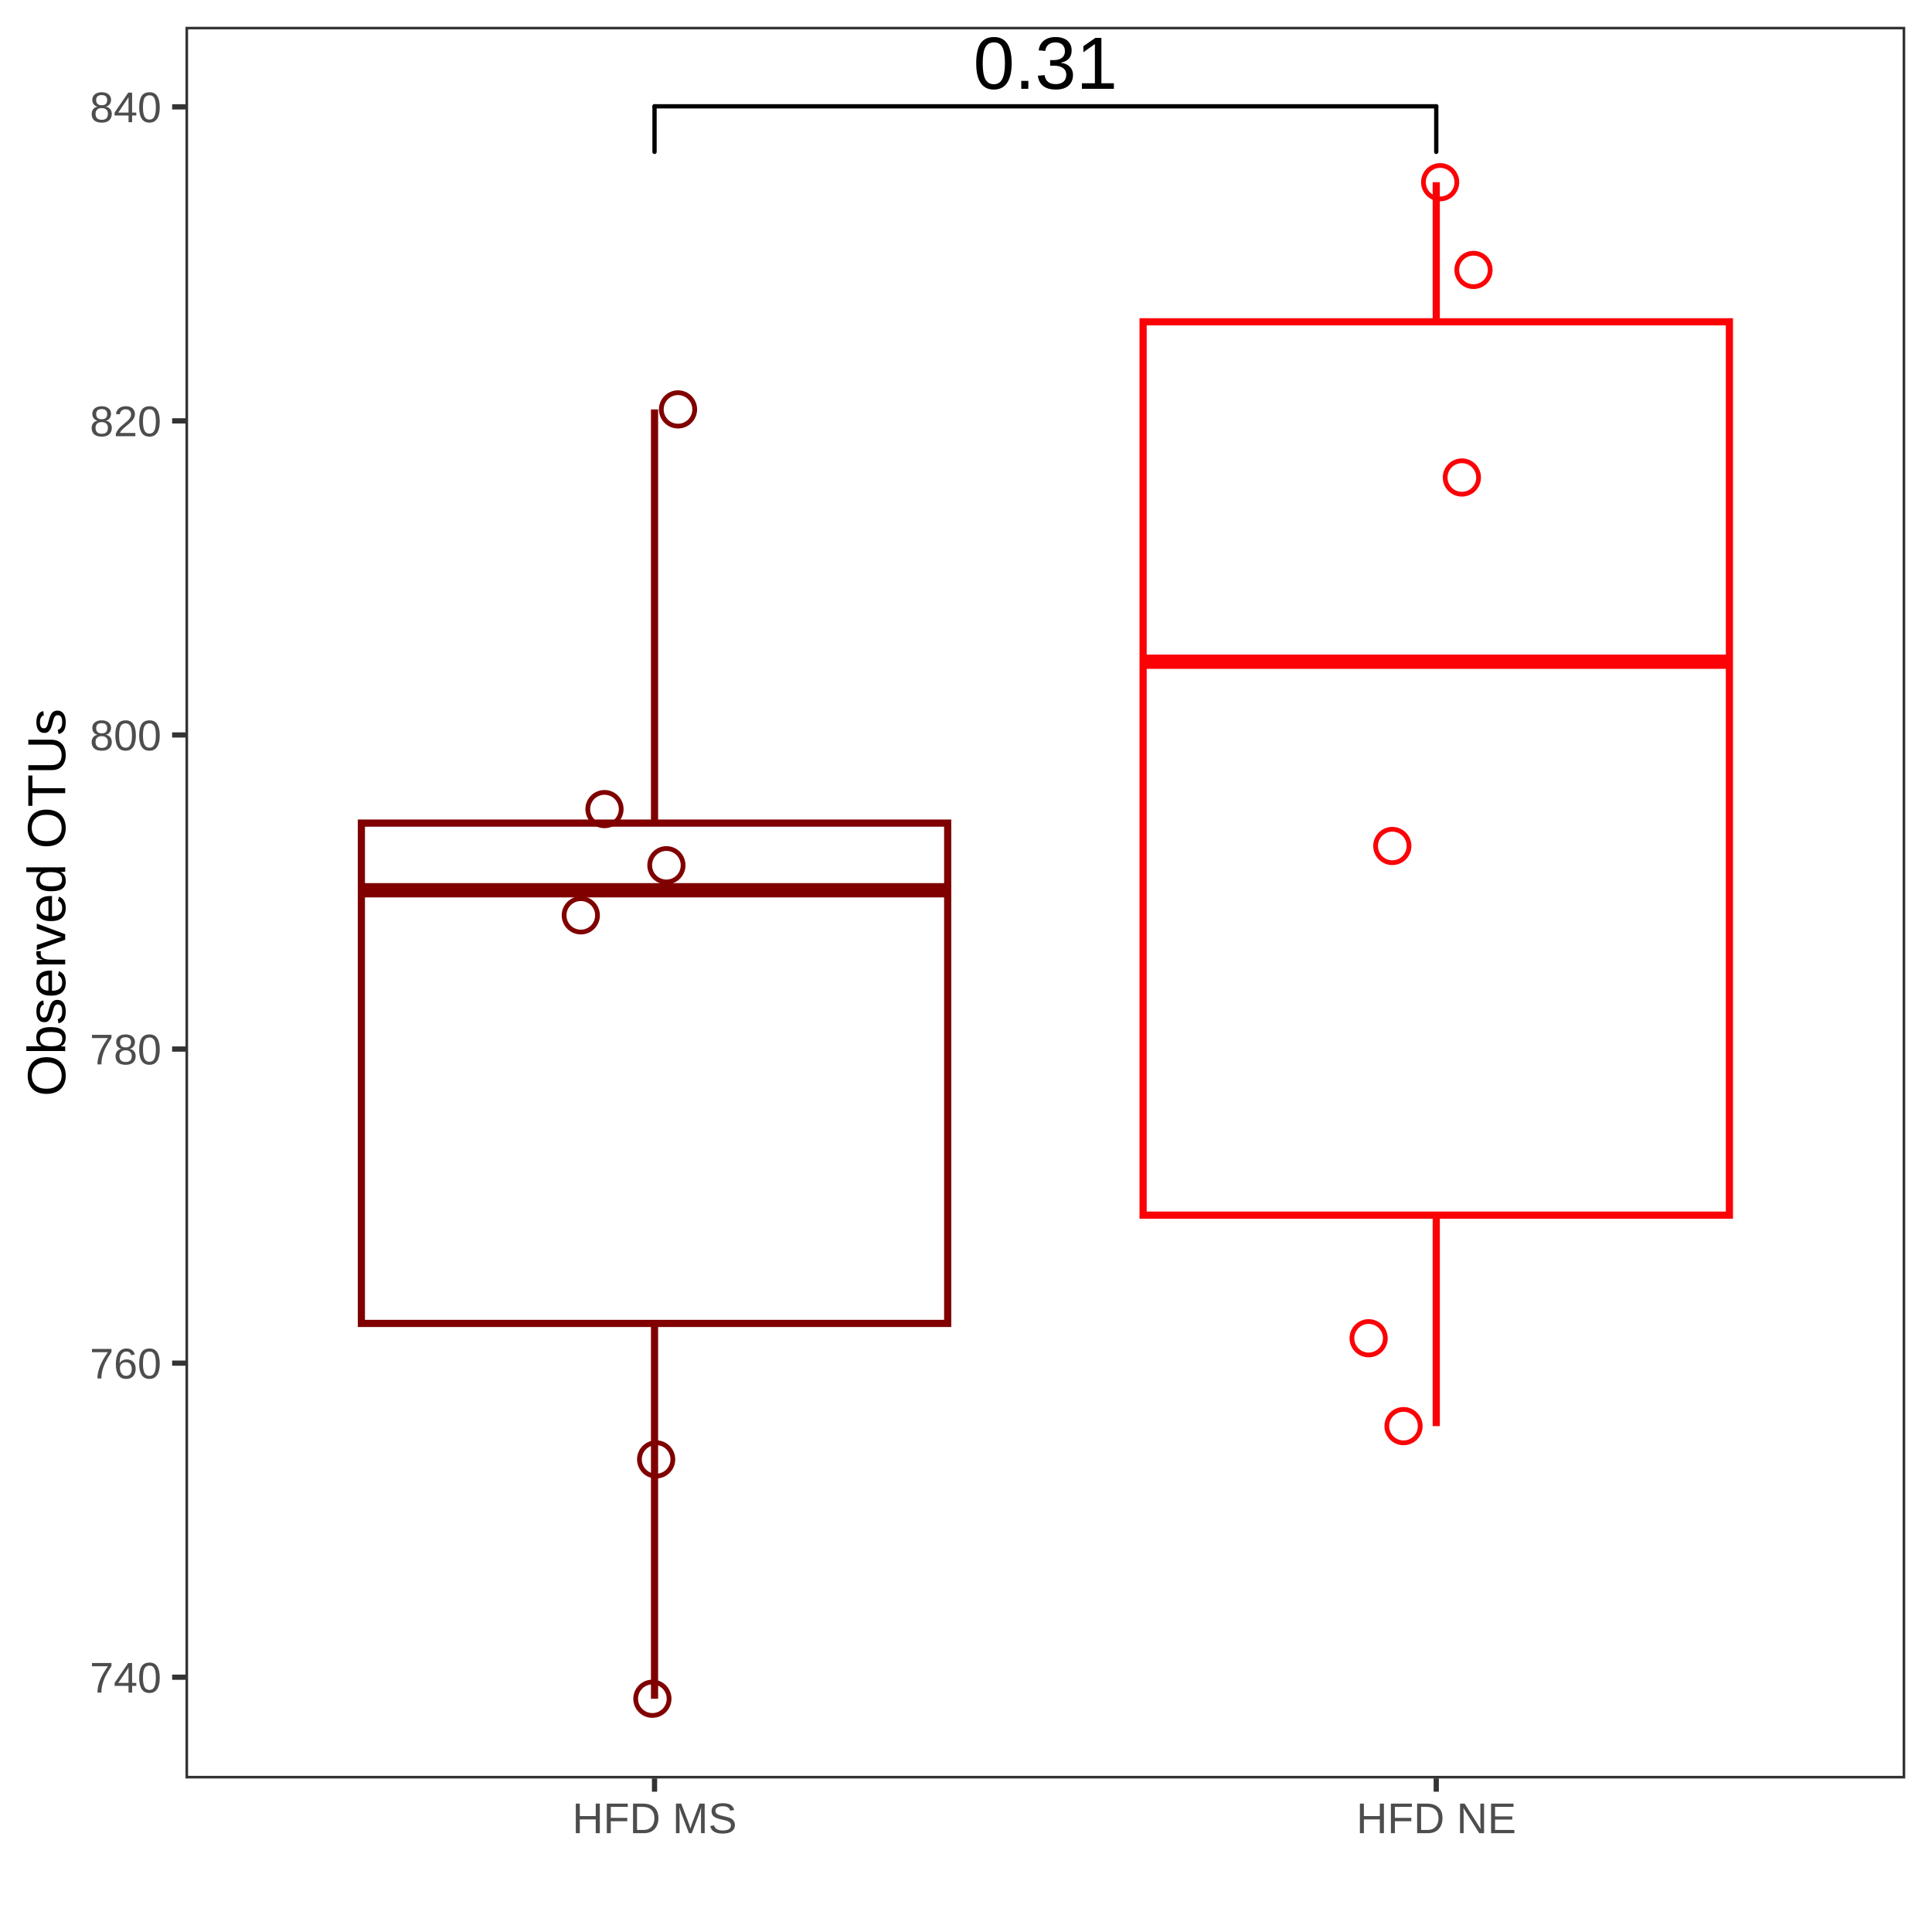
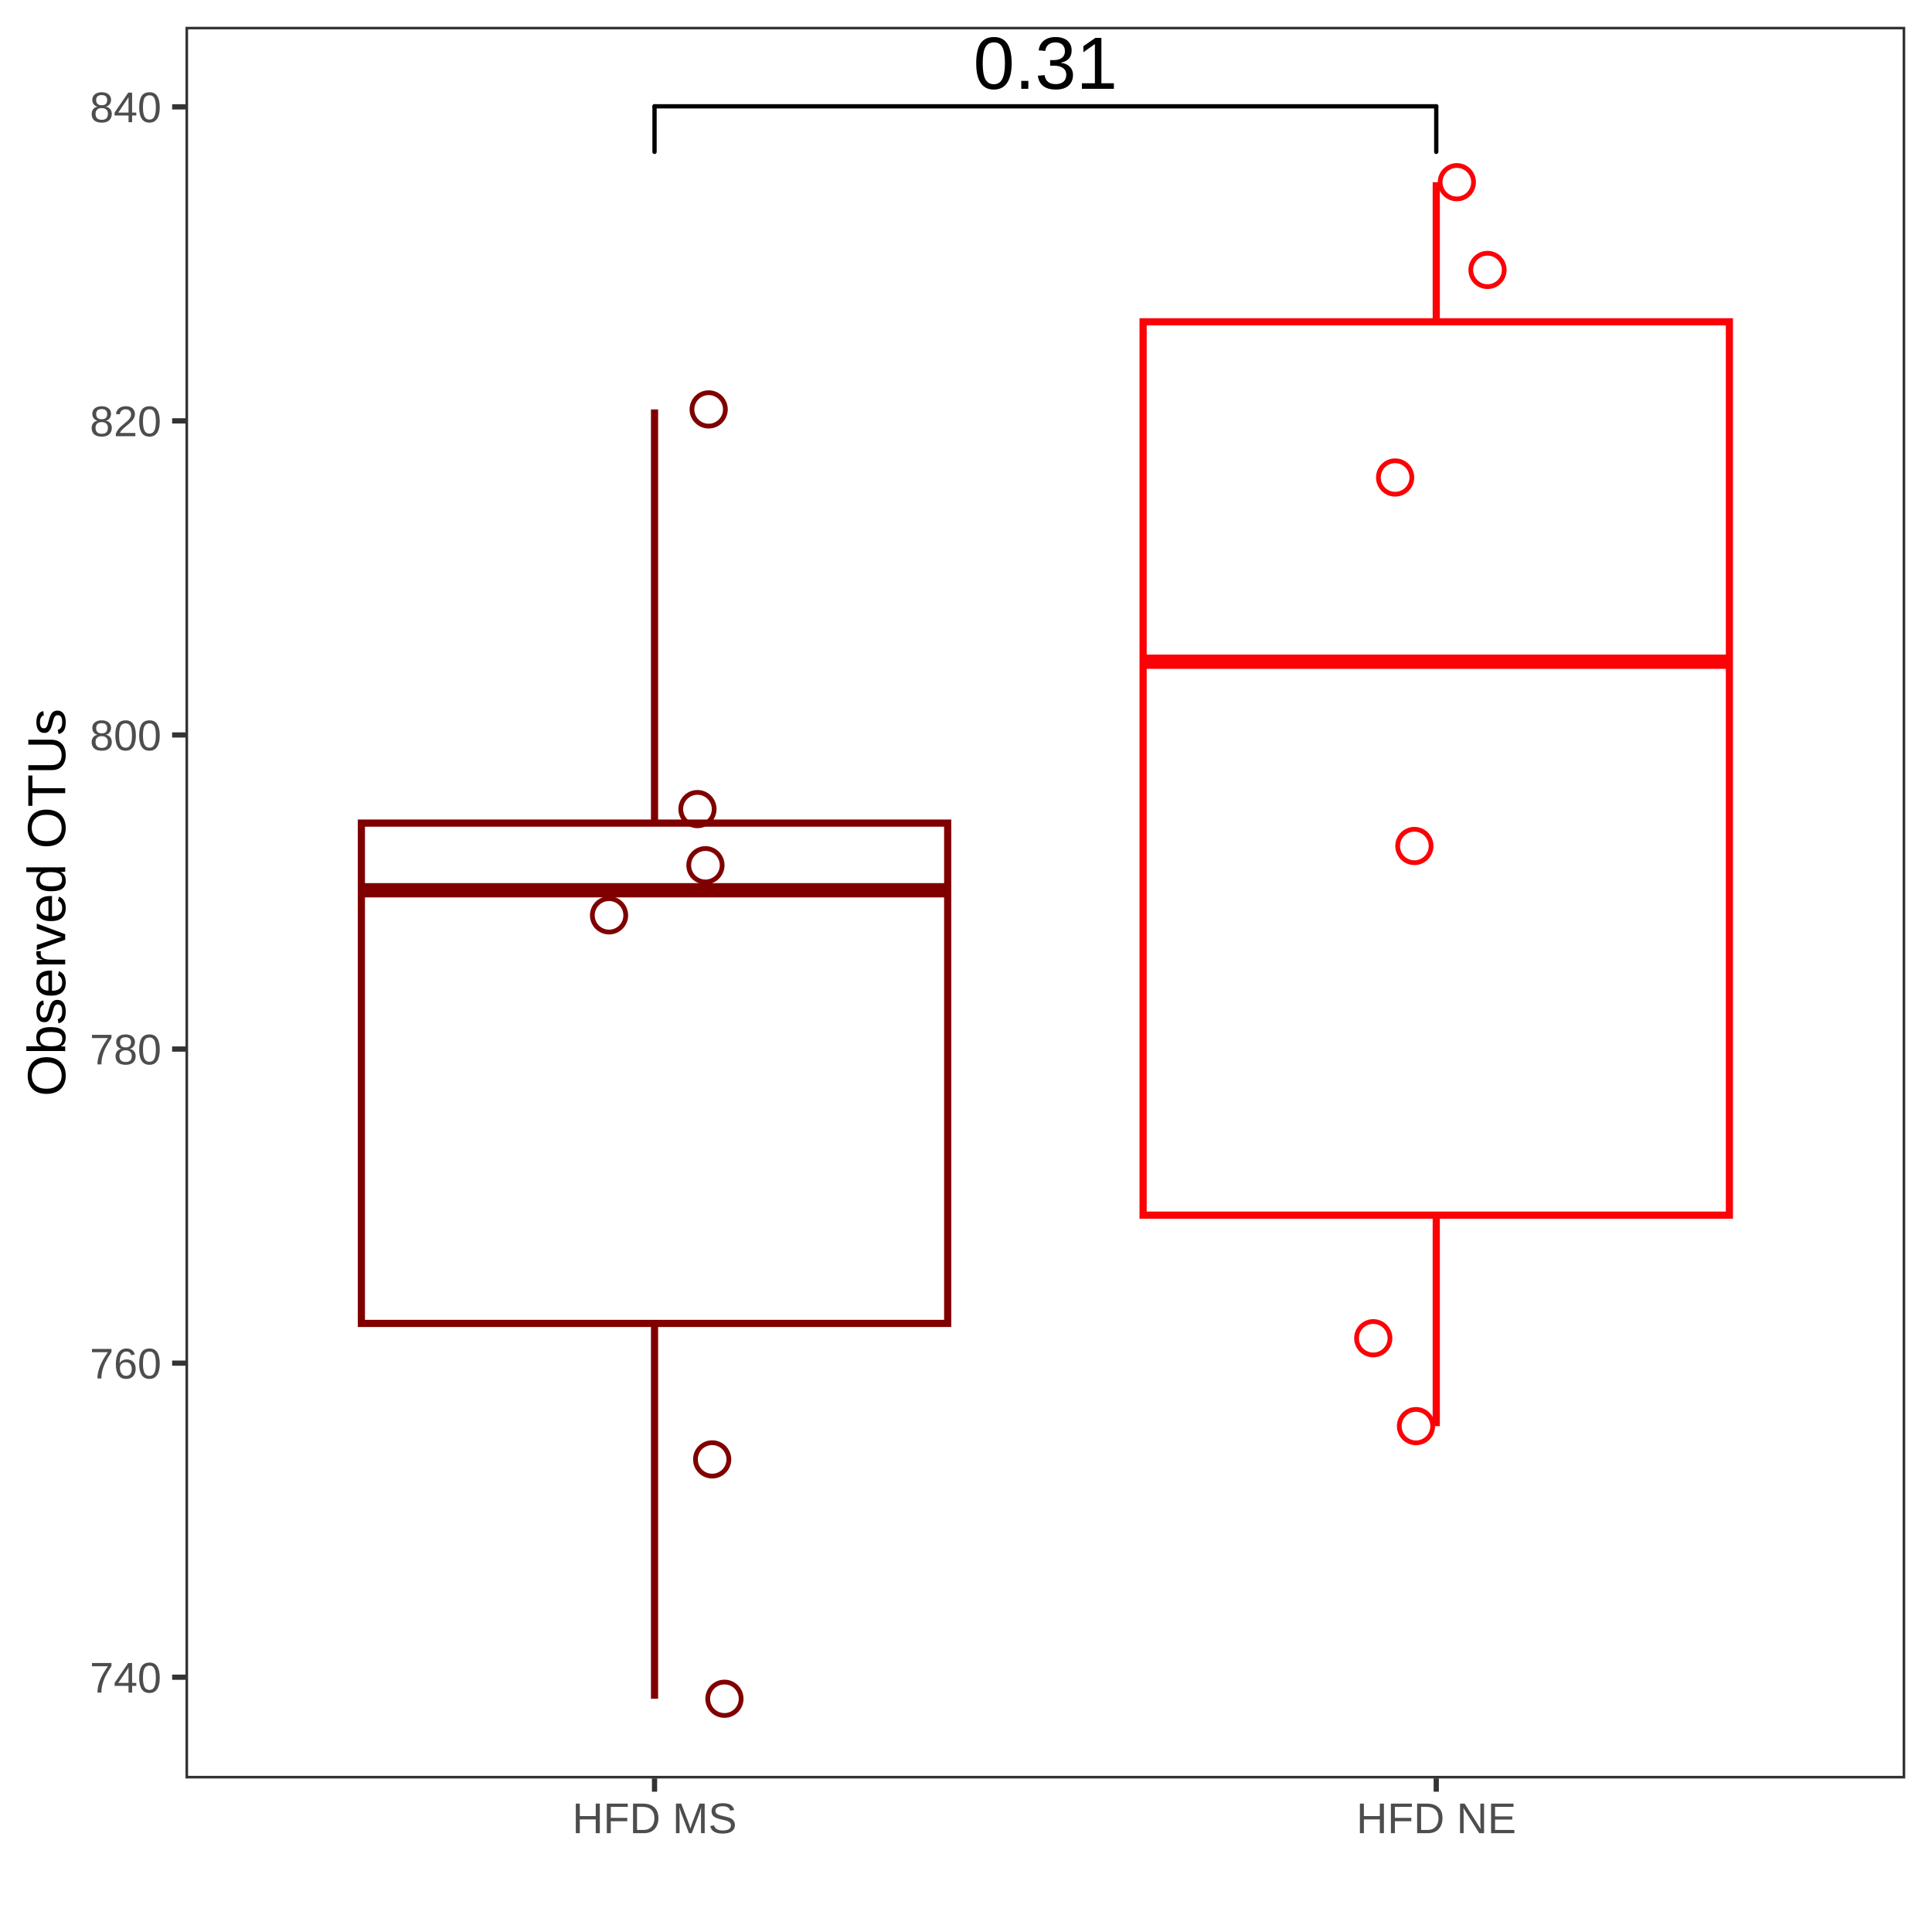
<svg xmlns="http://www.w3.org/2000/svg" class="svglite" width="288.00pt" height="288.00pt" viewBox="0 0 288.00 288.00">
  <defs>
    <style type="text/css">
    .svglite line, .svglite polyline, .svglite polygon, .svglite path, .svglite rect, .svglite circle {
      fill: none;
      stroke: #000000;
      stroke-linecap: round;
      stroke-linejoin: round;
      stroke-miterlimit: 10.00;
    }
    .svglite text {
      white-space: pre;
    }
  </style>
  </defs>
  <rect width="100%" height="100%" style="stroke: none; fill: #FFFFFF;" />
  <defs>
    <clipPath id="cpMC4wMHwyODguMDB8MC4wMHwyODguMDA=">
      <rect x="0.00" y="0.00" width="288.00" height="288.00" />
    </clipPath>
  </defs>
  <g clip-path="url(#cpMC4wMHwyODguMDB8MC4wMHwyODguMDA=)">
    <rect x="0.00" y="0.00" width="288.00" height="288.00" style="stroke-width: 0.78; stroke: #FFFFFF; fill: #FFFFFF;" />
  </g>
  <defs>
    <clipPath id="cpMjcuNjV8Mjg0LjAxfDMuOTl8MjY1LjEw">
      <rect x="27.65" y="3.99" width="256.36" height="261.12" />
    </clipPath>
  </defs>
  <g clip-path="url(#cpMjcuNjV8Mjg0LjAxfDMuOTl8MjY1LjEw)">
    <rect x="27.65" y="3.99" width="256.36" height="261.12" style="stroke-width: 0.78; stroke: none; fill: #FFFFFF;" />
    <line x1="97.57" y1="122.70" x2="97.57" y2="61.03" style="stroke-width: 1.07; stroke: #800000; stroke-linecap: butt;" />
    <line x1="97.57" y1="197.28" x2="97.57" y2="253.23" style="stroke-width: 1.07; stroke: #800000; stroke-linecap: butt;" />
    <polygon points="53.87,122.70 53.87,197.28 141.27,197.28 141.27,122.70 53.87,122.70 " style="stroke-width: 1.07; stroke: #800000; stroke-linecap: butt; stroke-linejoin: miter; fill: #FFFFFF;" />
    <line x1="53.87" y1="132.71" x2="141.27" y2="132.71" style="stroke-width: 2.13; stroke: #800000; stroke-linecap: butt; stroke-linejoin: miter;" />
    <line x1="214.10" y1="47.97" x2="214.10" y2="27.16" style="stroke-width: 1.07; stroke: #FB0207; stroke-linecap: butt;" />
    <line x1="214.10" y1="181.14" x2="214.10" y2="212.59" style="stroke-width: 1.07; stroke: #FB0207; stroke-linecap: butt;" />
    <polygon points="170.40,47.97 170.40,181.14 257.80,181.14 257.80,47.97 170.40,47.97 " style="stroke-width: 1.07; stroke: #FB0207; stroke-linecap: butt; stroke-linejoin: miter; fill: #FFFFFF;" />
    <line x1="170.40" y1="98.64" x2="257.80" y2="98.64" style="stroke-width: 2.13; stroke: #FB0207; stroke-linecap: butt; stroke-linejoin: miter;" />
-     <circle cx="99.34" cy="128.98" r="2.49" style="stroke-width: 0.71; stroke: #800000;" />
-     <circle cx="217.92" cy="71.18" r="2.49" style="stroke-width: 0.71; stroke: #FB0207;" />
-     <circle cx="101.07" cy="61.03" r="2.49" style="stroke-width: 0.71; stroke: #800000;" />
-     <circle cx="97.25" cy="253.23" r="2.49" style="stroke-width: 0.71; stroke: #800000;" />
-     <circle cx="86.58" cy="136.45" r="2.49" style="stroke-width: 0.71; stroke: #800000;" />
-     <circle cx="219.65" cy="40.24" r="2.49" style="stroke-width: 0.71; stroke: #FB0207;" />
-     <circle cx="209.22" cy="212.59" r="2.49" style="stroke-width: 0.71; stroke: #FB0207;" />
-     <circle cx="204.02" cy="199.49" r="2.49" style="stroke-width: 0.71; stroke: #FB0207;" />
-     <circle cx="214.68" cy="27.16" r="2.49" style="stroke-width: 0.71; stroke: #FB0207;" />
-     <circle cx="207.55" cy="126.11" r="2.49" style="stroke-width: 0.71; stroke: #FB0207;" />
-     <circle cx="97.81" cy="217.55" r="2.49" style="stroke-width: 0.71; stroke: #800000;" />
-     <circle cx="90.11" cy="120.61" r="2.49" style="stroke-width: 0.71; stroke: #800000;" />
+     <circle cx="105.16" cy="128.98" r="2.49" style="stroke-width: 0.71; stroke: #800000;" />
+     <circle cx="207.97" cy="71.18" r="2.49" style="stroke-width: 0.71; stroke: #FB0207;" />
+     <circle cx="105.64" cy="61.03" r="2.49" style="stroke-width: 0.71; stroke: #800000;" />
+     <circle cx="107.99" cy="253.23" r="2.49" style="stroke-width: 0.71; stroke: #800000;" />
+     <circle cx="90.79" cy="136.45" r="2.49" style="stroke-width: 0.71; stroke: #800000;" />
+     <circle cx="221.74" cy="40.24" r="2.49" style="stroke-width: 0.71; stroke: #FB0207;" />
+     <circle cx="211.08" cy="212.59" r="2.49" style="stroke-width: 0.71; stroke: #FB0207;" />
+     <circle cx="204.71" cy="199.49" r="2.49" style="stroke-width: 0.71; stroke: #FB0207;" />
+     <circle cx="217.17" cy="27.16" r="2.49" style="stroke-width: 0.71; stroke: #FB0207;" />
+     <circle cx="210.84" cy="126.11" r="2.49" style="stroke-width: 0.71; stroke: #FB0207;" />
+     <circle cx="106.16" cy="217.55" r="2.49" style="stroke-width: 0.71; stroke: #800000;" />
+     <circle cx="103.97" cy="120.61" r="2.49" style="stroke-width: 0.71; stroke: #800000;" />
    <text x="155.83" y="13.24" text-anchor="middle" style="font-size: 11.04px; font-family: &quot;Arial&quot;;" textLength="21.47px" lengthAdjust="spacingAndGlyphs">0.31</text>
    <line x1="97.57" y1="22.64" x2="97.57" y2="15.85" style="stroke-width: 0.64;" />
    <line x1="97.57" y1="15.85" x2="214.10" y2="15.85" style="stroke-width: 0.64;" />
    <line x1="214.10" y1="15.85" x2="214.10" y2="22.64" style="stroke-width: 0.64;" />
    <rect x="27.65" y="3.99" width="256.36" height="261.12" style="stroke-width: 0.78; stroke: #333333;" />
  </g>
  <g clip-path="url(#cpMC4wMHwyODguMDB8MC4wMHwyODguMDA=)">
    <text x="24.06" y="252.31" text-anchor="end" style="font-size: 6.40px;fill: #4D4D4D; font-family: &quot;Arial&quot;;" textLength="10.67px" lengthAdjust="spacingAndGlyphs">740</text>
    <text x="24.06" y="205.49" text-anchor="end" style="font-size: 6.40px;fill: #4D4D4D; font-family: &quot;Arial&quot;;" textLength="10.67px" lengthAdjust="spacingAndGlyphs">760</text>
    <text x="24.06" y="158.67" text-anchor="end" style="font-size: 6.40px;fill: #4D4D4D; font-family: &quot;Arial&quot;;" textLength="10.67px" lengthAdjust="spacingAndGlyphs">780</text>
    <text x="24.06" y="111.85" text-anchor="end" style="font-size: 6.40px;fill: #4D4D4D; font-family: &quot;Arial&quot;;" textLength="10.67px" lengthAdjust="spacingAndGlyphs">800</text>
    <text x="24.06" y="65.03" text-anchor="end" style="font-size: 6.40px;fill: #4D4D4D; font-family: &quot;Arial&quot;;" textLength="10.67px" lengthAdjust="spacingAndGlyphs">820</text>
    <text x="24.06" y="18.22" text-anchor="end" style="font-size: 6.40px;fill: #4D4D4D; font-family: &quot;Arial&quot;;" textLength="10.67px" lengthAdjust="spacingAndGlyphs">840</text>
    <polyline points="25.66,250.02 27.65,250.02 " style="stroke-width: 0.78; stroke: #333333; stroke-linecap: butt;" />
    <polyline points="25.66,203.20 27.65,203.20 " style="stroke-width: 0.78; stroke: #333333; stroke-linecap: butt;" />
    <polyline points="25.66,156.38 27.65,156.38 " style="stroke-width: 0.78; stroke: #333333; stroke-linecap: butt;" />
    <polyline points="25.66,109.56 27.65,109.56 " style="stroke-width: 0.78; stroke: #333333; stroke-linecap: butt;" />
    <polyline points="25.66,62.74 27.65,62.74 " style="stroke-width: 0.78; stroke: #333333; stroke-linecap: butt;" />
    <polyline points="25.66,15.93 27.65,15.93 " style="stroke-width: 0.78; stroke: #333333; stroke-linecap: butt;" />
    <polyline points="97.57,267.09 97.57,265.10 " style="stroke-width: 0.78; stroke: #333333; stroke-linecap: butt;" />
    <polyline points="214.10,267.09 214.10,265.10 " style="stroke-width: 0.78; stroke: #333333; stroke-linecap: butt;" />
    <text x="97.57" y="273.27" text-anchor="middle" style="font-size: 6.40px;fill: #4D4D4D; font-family: &quot;Arial&quot;;" textLength="24.50px" lengthAdjust="spacingAndGlyphs">HFD MS</text>
    <text x="214.10" y="273.27" text-anchor="middle" style="font-size: 6.40px;fill: #4D4D4D; font-family: &quot;Arial&quot;;" textLength="23.79px" lengthAdjust="spacingAndGlyphs">HFD NE</text>
    <text transform="translate(9.72,134.54) rotate(-90)" text-anchor="middle" style="font-size: 8.00px; font-family: &quot;Arial&quot;;" textLength="57.80px" lengthAdjust="spacingAndGlyphs">Observed OTUs</text>
  </g>
</svg>
